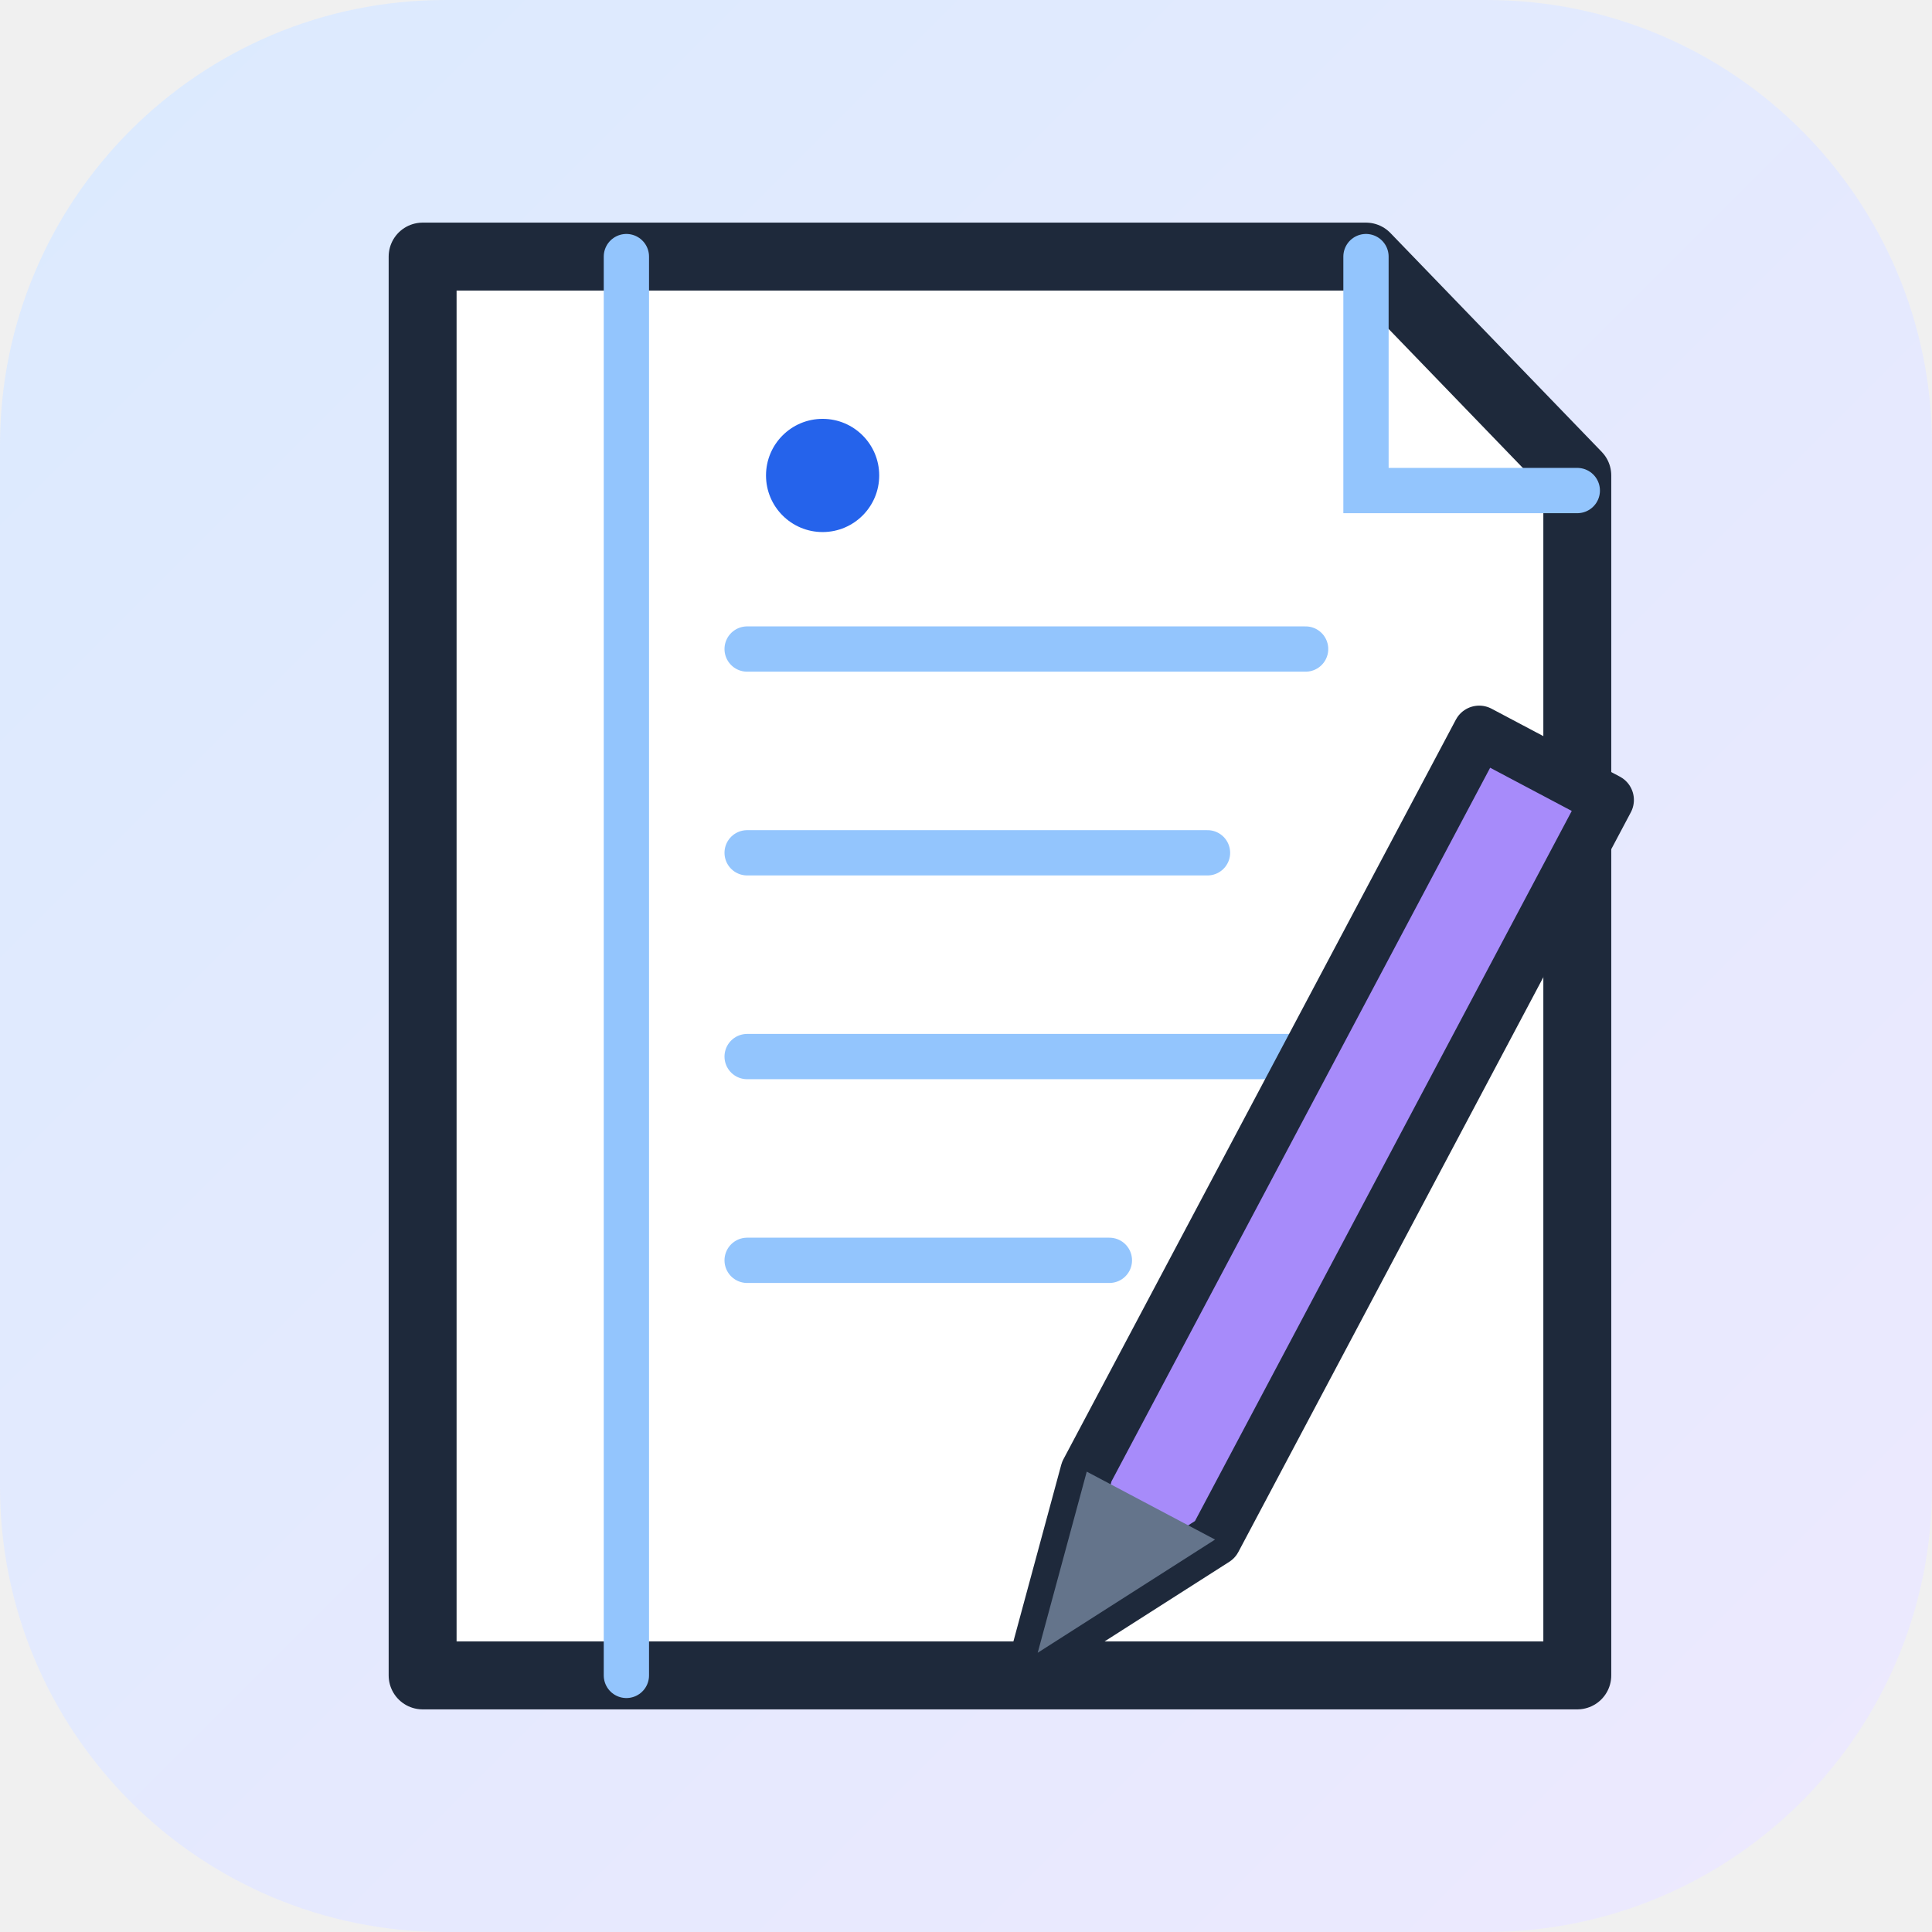
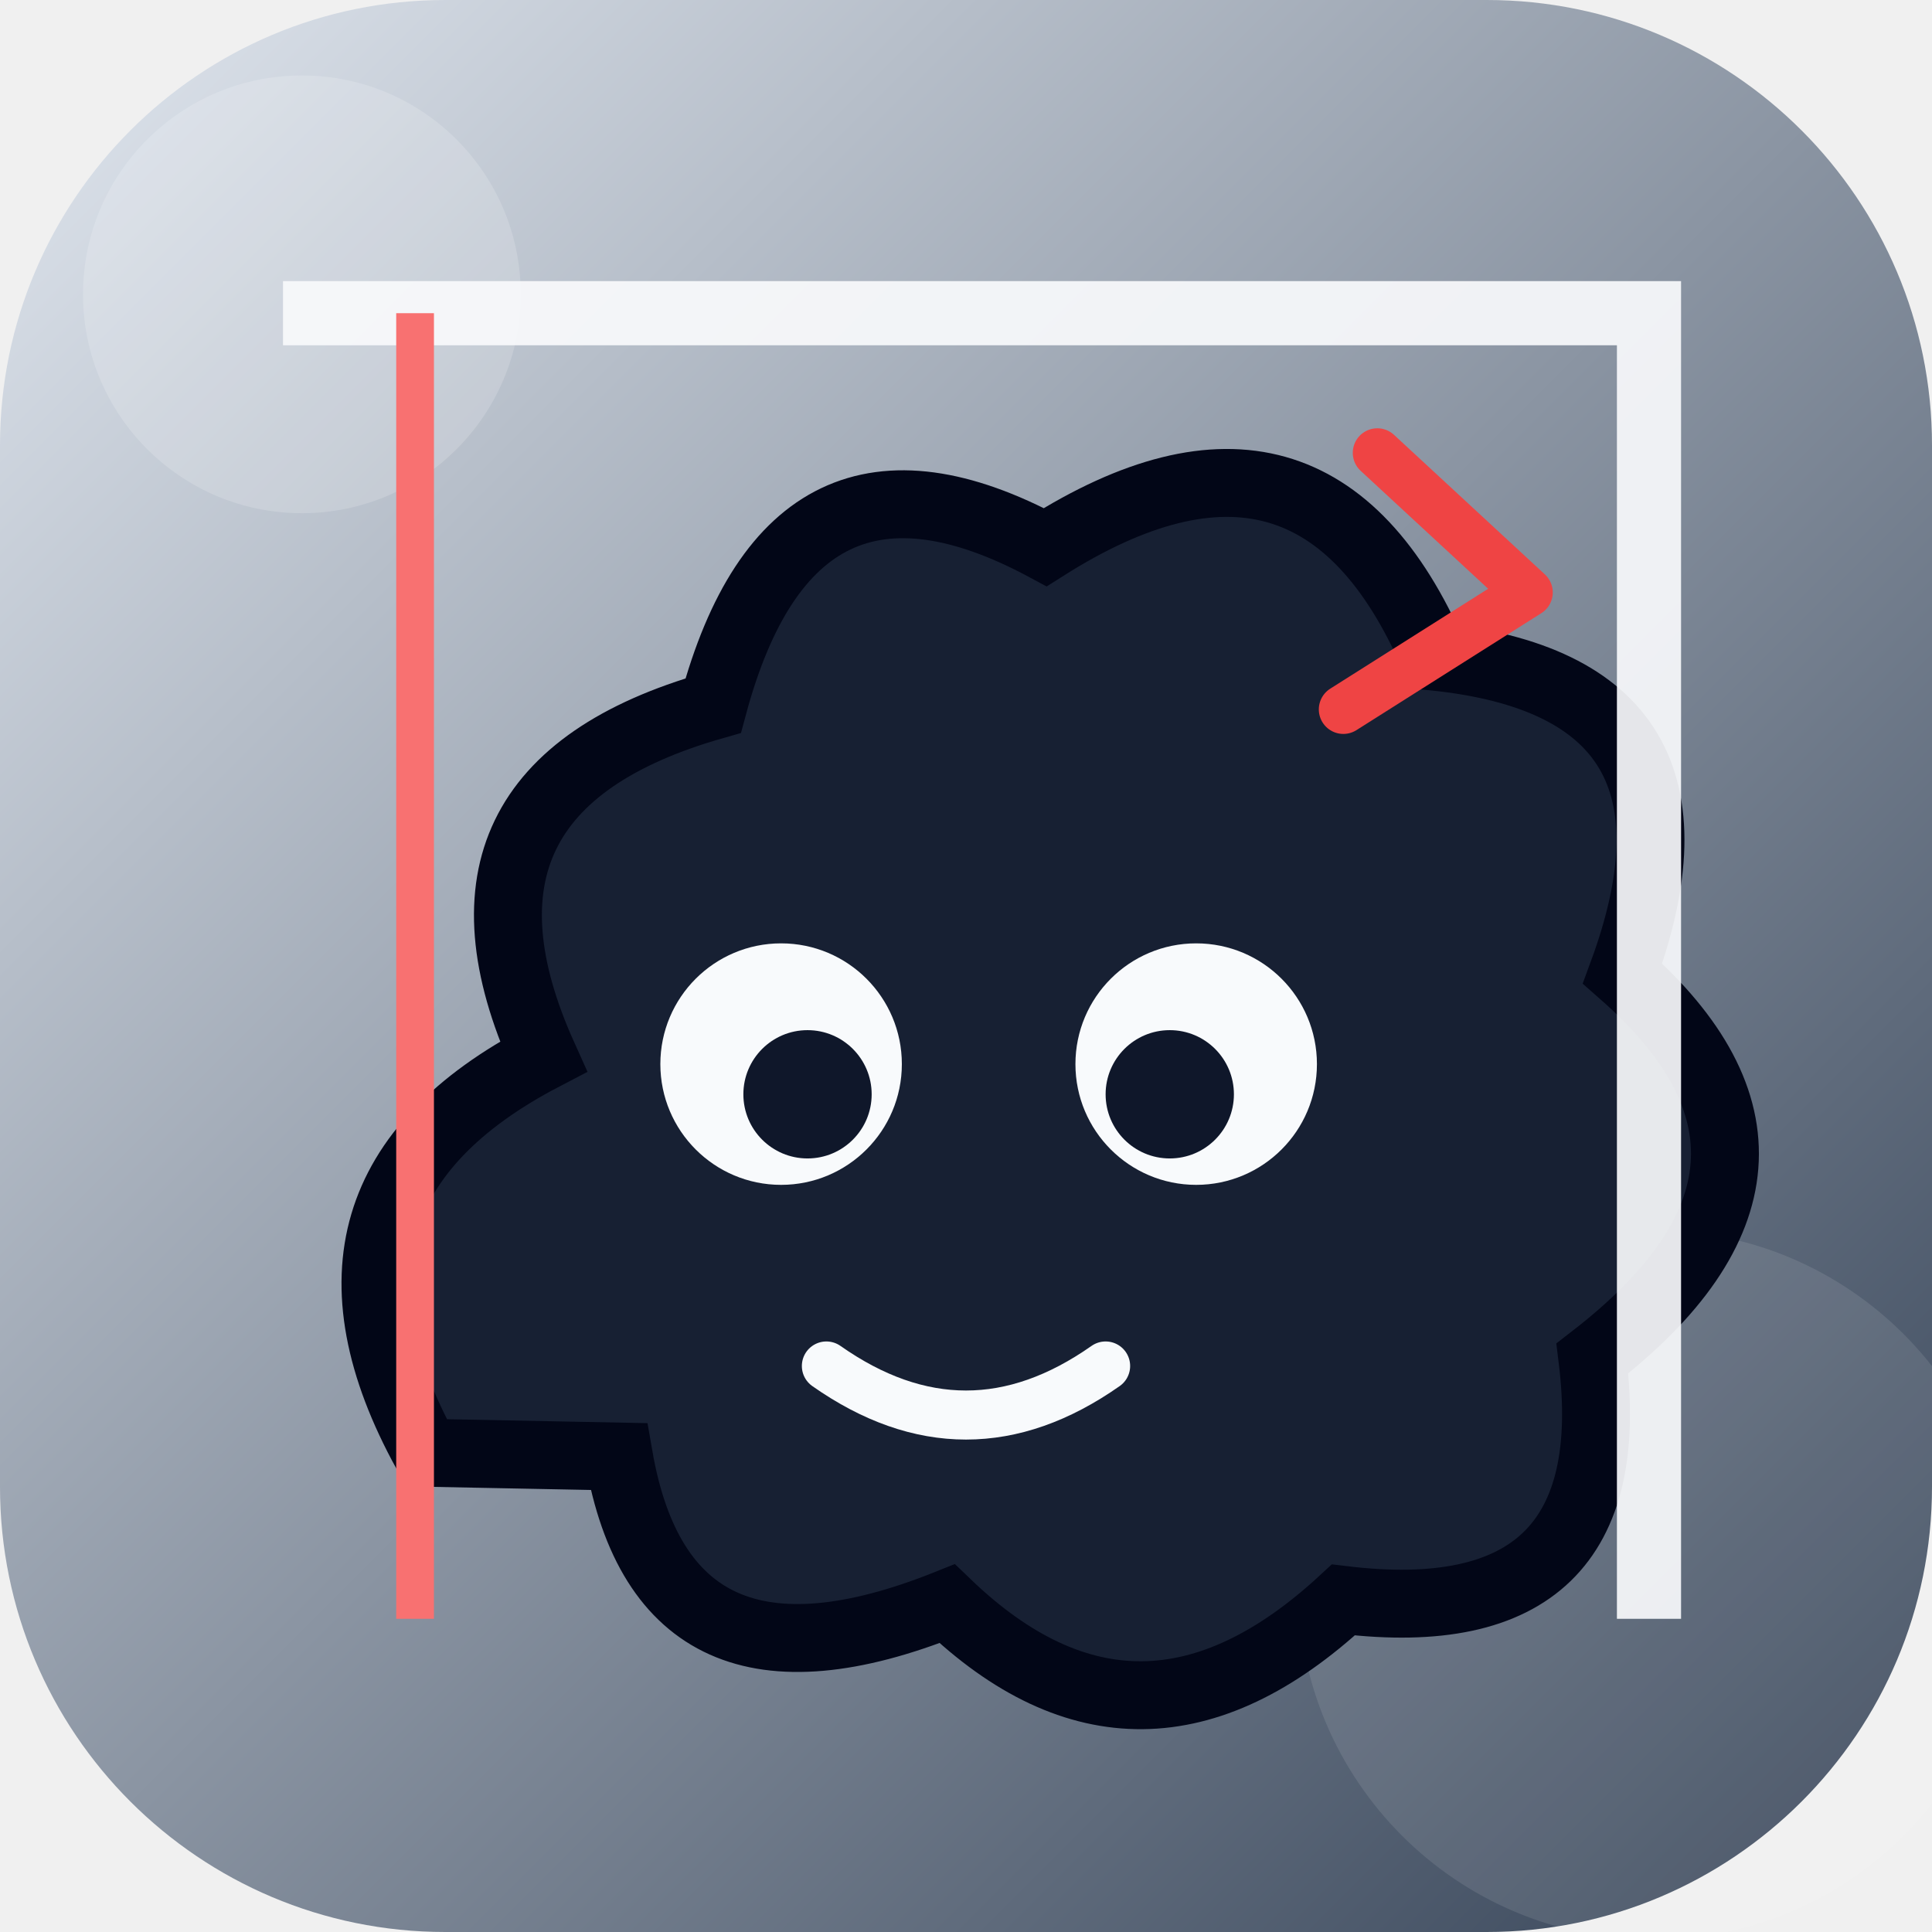
- <svg xmlns="http://www.w3.org/2000/svg" viewBox="0 0 512 512">
+ <svg xmlns="http://www.w3.org/2000/svg" viewBox="0 0 512 512" role="img">
  <defs>
-     <linearGradient id="bg" x2="1" y2="1">
-       <stop stop-color="#DBEAFE" />
-       <stop offset="1" stop-color="#EDE9FE" />
+     <linearGradient id="bg-13" x1="0" y1="0" x2="1" y2="1">
+       <stop stop-color="#E2E8F0" />
+       <stop offset="1" stop-color="#334155" />
    </linearGradient>
  </defs>
-   <rect width="512" height="512" rx="118" fill="url(#bg)" />
-   <path d="M112 68h250l56 58v318H112z" fill="#FFF" stroke="#1E293B" stroke-width="18" stroke-linejoin="round" />
-   <path d="M362 68v62h56M166 68v376M198 172h148M198 226h122M198 280h146M198 334h96" fill="none" stroke="#93C5FD" stroke-width="12" stroke-linecap="round" />
-   <path d="m288 390 104-196 34 18-104 196-47 30z" fill="#A78BFA" stroke="#1E293B" stroke-width="14" stroke-linejoin="round" />
-   <path d="m275 438 47-30-34-18z" fill="#64748B" />
-   <circle cx="218" cy="126" r="15" fill="#2563EB" />
+   <rect width="512" height="512" rx="118" fill="url(#bg-13)" />
+   <circle cx="80" cy="78" r="58" fill="#fff" opacity=".17" />
+   <circle cx="438" cy="420" r="94" fill="#fff" opacity=".1" />
+   <path d="M113 385q-38-69 31-105-32-71 45-93 21-78 88-42 71-45 103 29 78 8 50 84 58 51-8 102 9 73-66 64-54 50-105 1-75 30-87-39z" fill="#172033" stroke="#020617" stroke-width="18" />
+   <circle cx="207" cy="282" r="32" fill="#F8FAFC" />
+   <circle cx="317" cy="282" r="32" fill="#F8FAFC" />
+   <circle cx="214" cy="290" r="17" fill="#0F172A" />
+   <circle cx="310" cy="290" r="17" fill="#0F172A" />
+   <path d="M219 362q37 26 74 0" fill="none" stroke="#F8FAFC" stroke-width="13" stroke-linecap="round" />
+   <path d="M75 83h362v346" fill="none" stroke="#F8FAFC" stroke-width="17" opacity=".92" />
+   <path d="M110 83v346" stroke="#F87171" stroke-width="10" />
+   <path d="m365 120 40 37-49 31" fill="none" stroke="#EF4444" stroke-width="13" stroke-linecap="round" stroke-linejoin="round" />
</svg>
